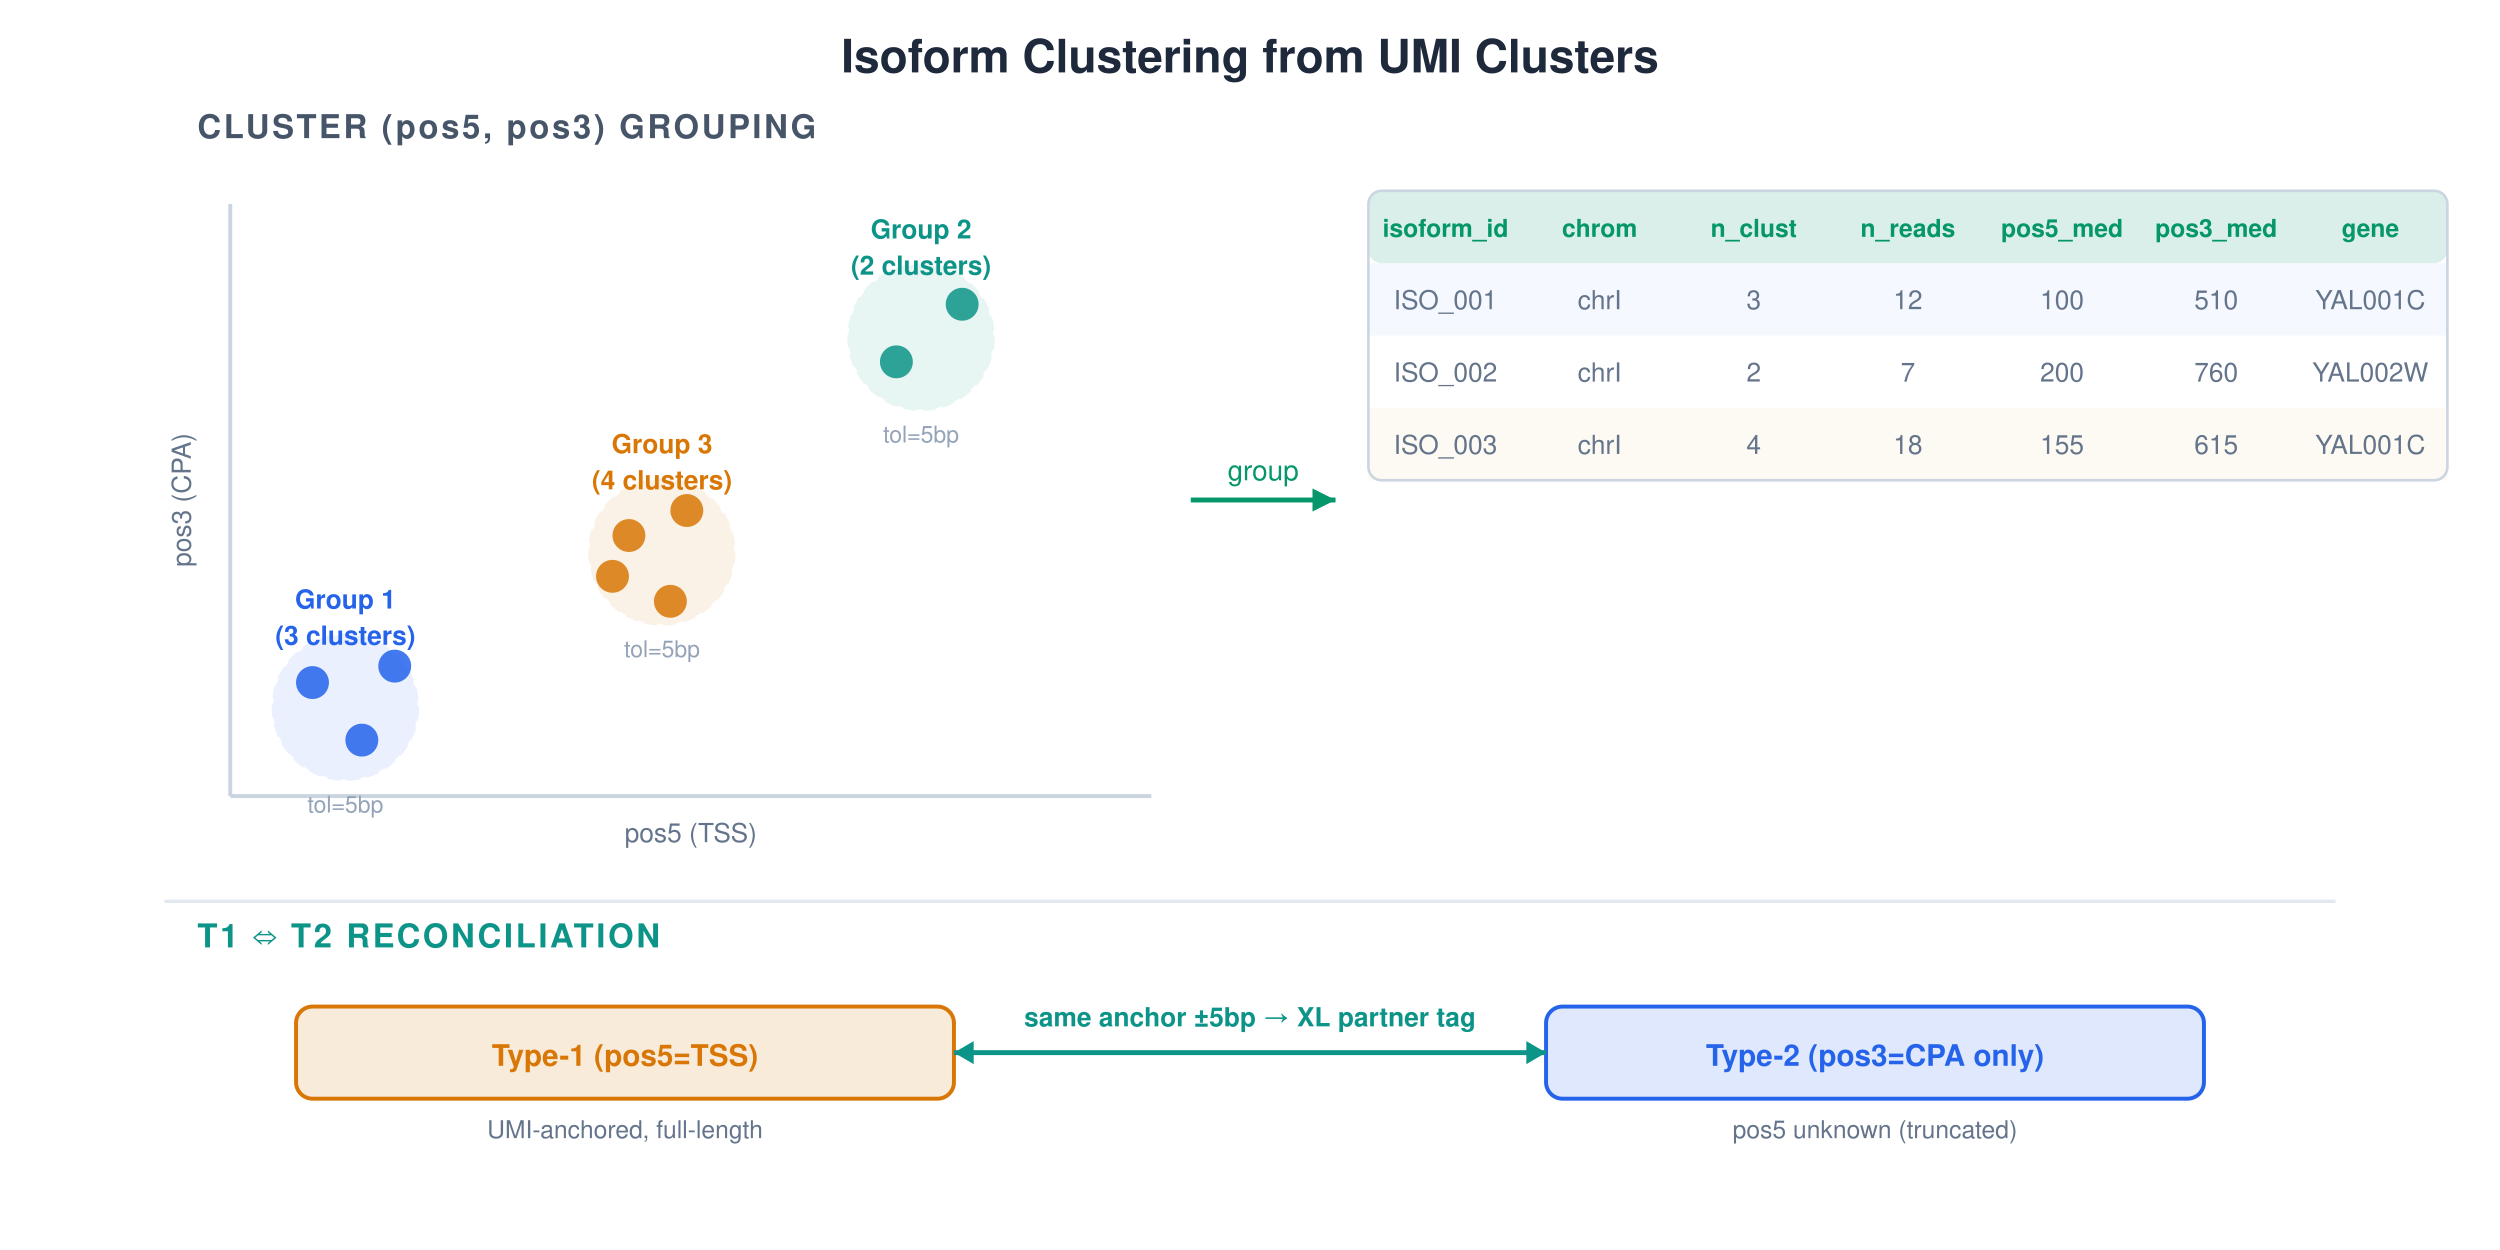
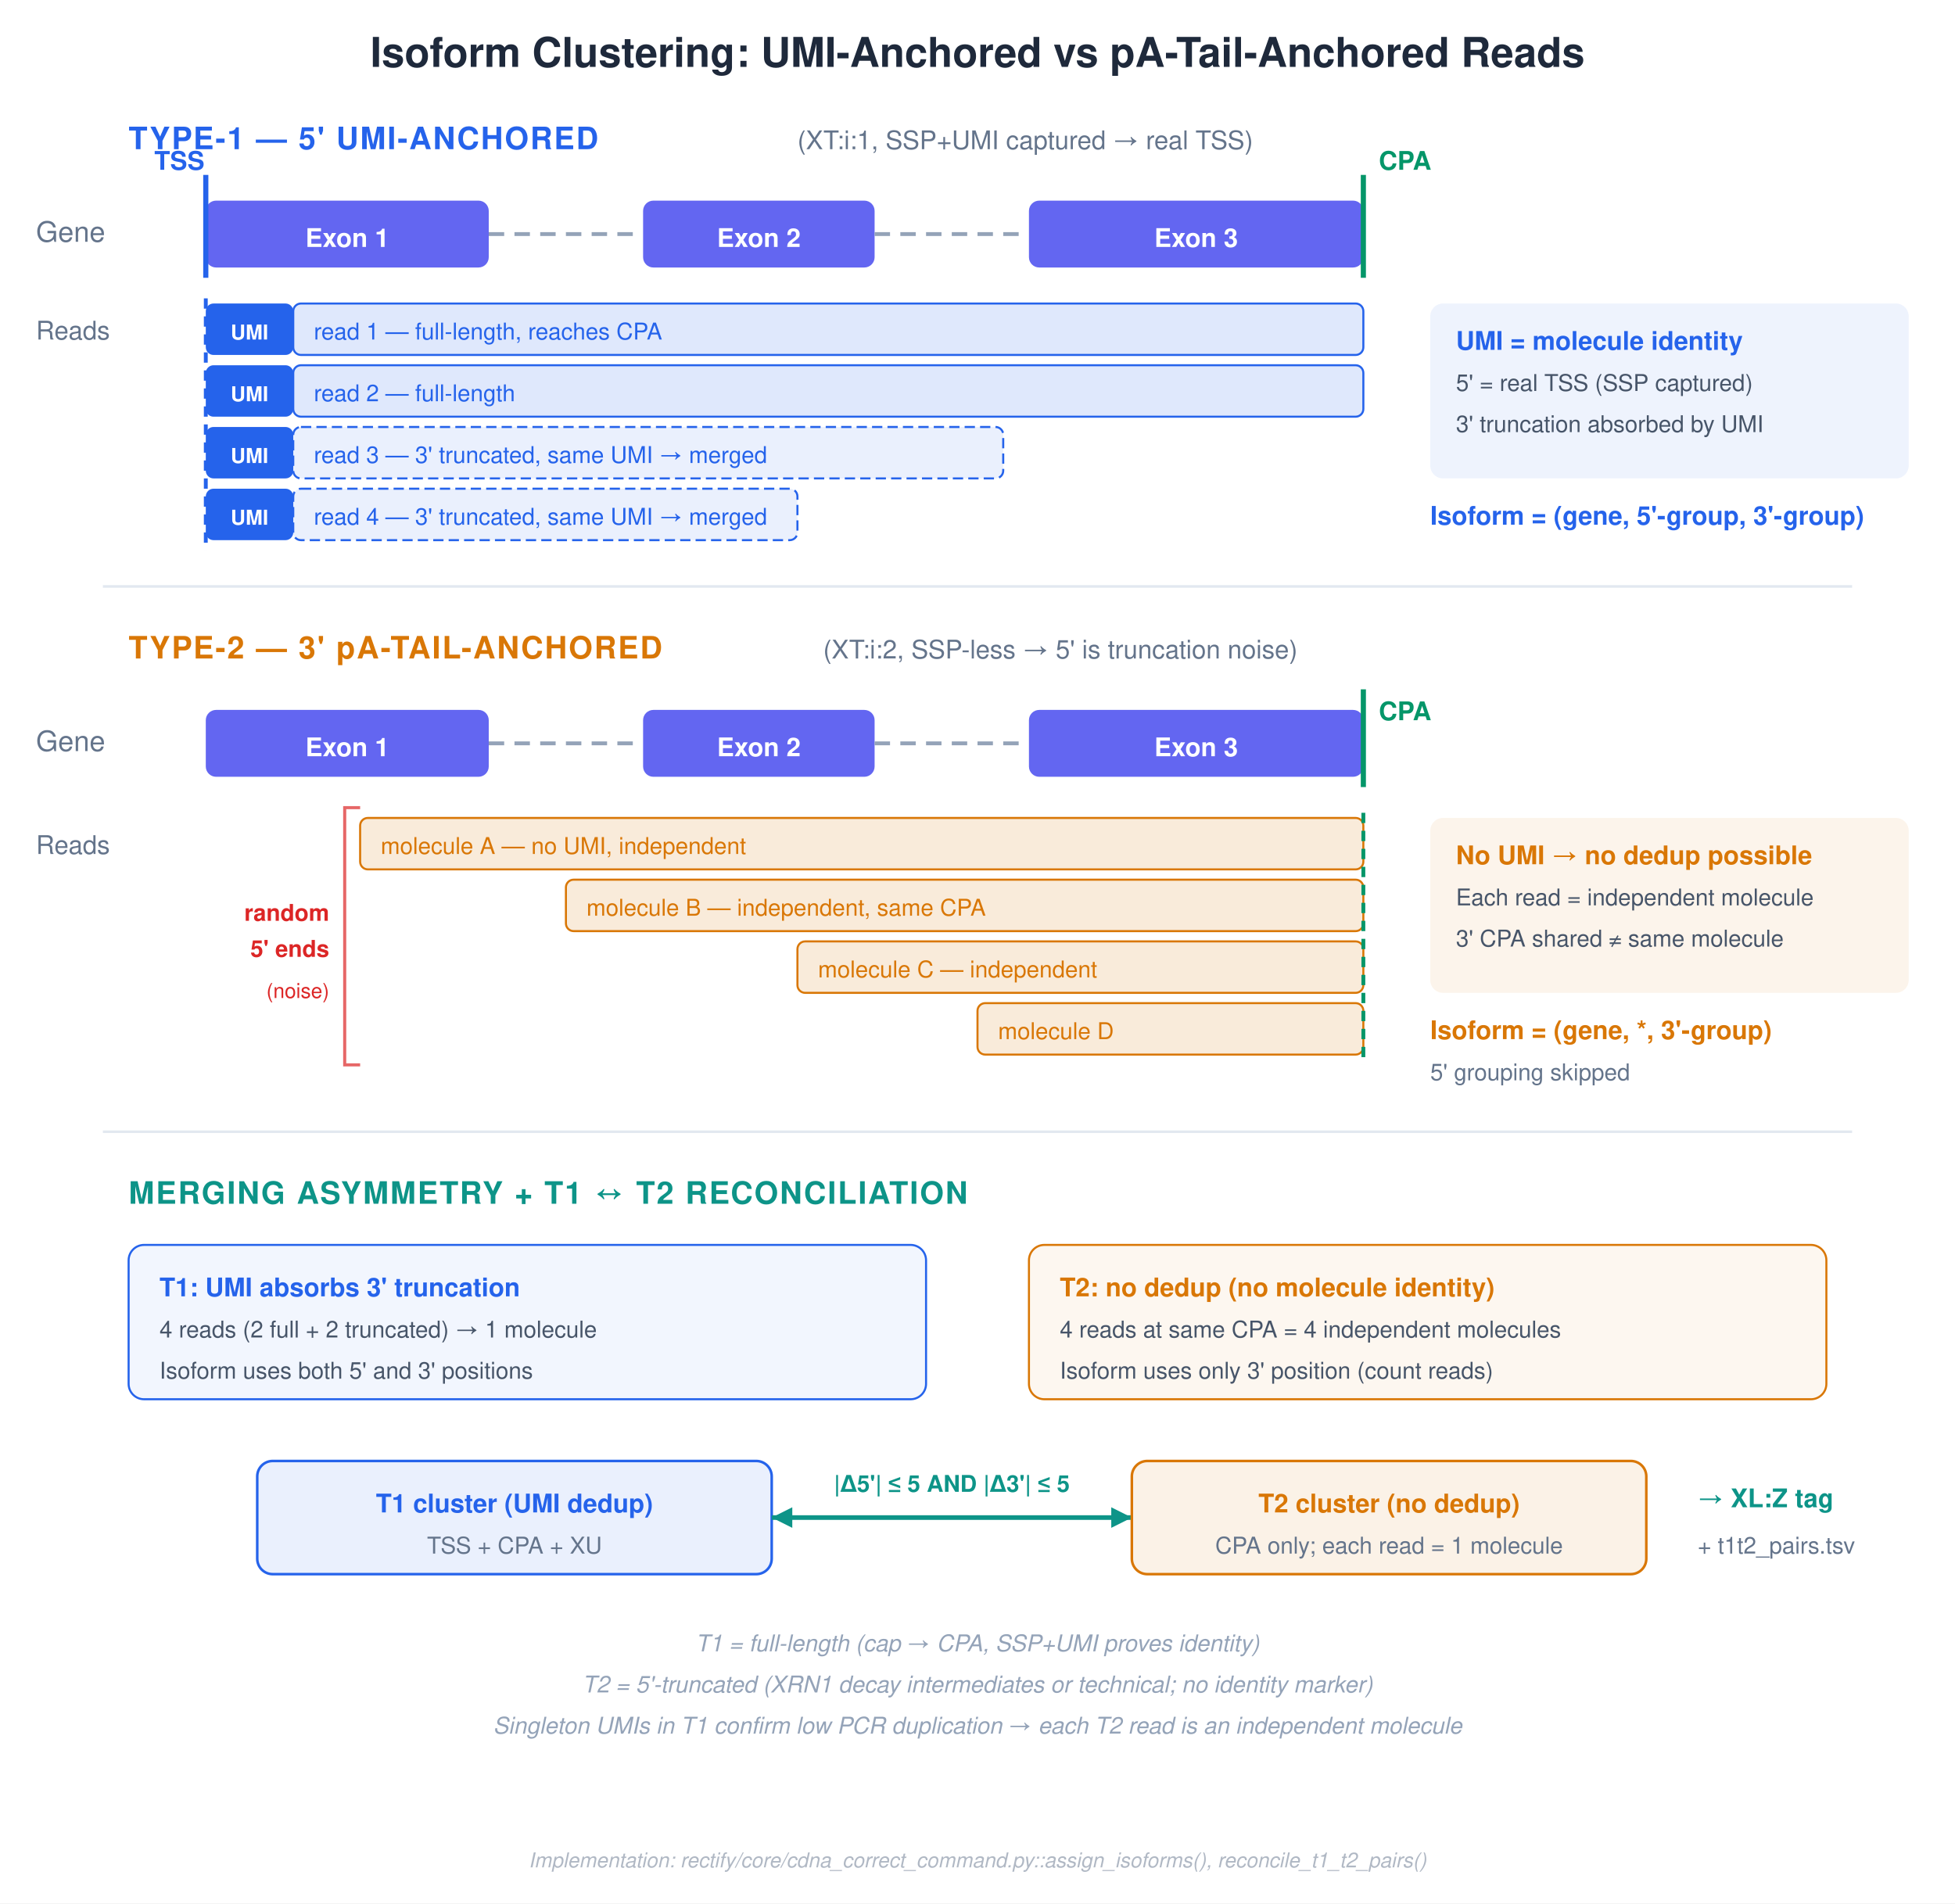
- <svg xmlns="http://www.w3.org/2000/svg" width="760" height="380" viewBox="0 0 760 380">
-   <rect fill="#ffffff" width="760" height="380" />
+ <svg xmlns="http://www.w3.org/2000/svg" width="760" height="740" viewBox="0 0 760 740">
+   <rect fill="#ffffff" width="760" height="740" />
  <g font-family="Helvetica Neue, Helvetica, Arial, sans-serif">
-     <text fill="#1e293b" font-size="14" font-weight="bold" text-anchor="middle" x="380" y="22">Isoform Clustering from UMI Clusters</text>
-     <text fill="#475569" font-size="10" font-weight="bold" letter-spacing="0.8" x="60" y="42">CLUSTER (pos5, pos3) GROUPING</text>
-     <line x1="70" x2="70" y1="62" y2="242" stroke="#cbd5e1" stroke-width="1.2" />
-     <line x1="70" x2="350" y1="242" y2="242" stroke="#cbd5e1" stroke-width="1.2" />
-     <text fill="#64748b" font-size="8" text-anchor="middle" x="210" y="256">pos5 (TSS)</text>
-     <text fill="#64748b" font-size="8" text-anchor="middle" transform="rotate(-90,58,152)" x="58" y="152">pos3 (CPA)</text>
-     <ellipse cx="105.0" cy="215.0" rx="22" ry="22" fill="#2563eb" opacity="0.10" stroke="#2563eb" stroke-width="0.8" stroke-dasharray="4,2" />
-     <circle cx="95.0" cy="207.5" r="5" fill="#2563eb" opacity="0.85" />
-     <circle cx="110.0" cy="225.0" r="5" fill="#2563eb" opacity="0.85" />
-     <circle cx="120.0" cy="202.5" r="5" fill="#2563eb" opacity="0.85" />
-     <text fill="#2563eb" font-size="8" font-weight="600" text-anchor="middle" x="105.0" y="185.0">Group 1</text>
-     <text fill="#2563eb" font-size="8" font-weight="600" text-anchor="middle" x="105.0" y="196.0">(3 clusters)</text>
-     <text fill="#94a3b8" font-size="7" text-anchor="middle" x="105.0" y="247.0">tol=5bp</text>
-     <ellipse cx="280.0" cy="102.5" rx="22" ry="22" fill="#0d9488" opacity="0.10" stroke="#0d9488" stroke-width="0.8" stroke-dasharray="4,2" />
-     <circle cx="272.5" cy="110.0" r="5" fill="#0d9488" opacity="0.85" />
-     <circle cx="292.5" cy="92.5" r="5" fill="#0d9488" opacity="0.85" />
-     <text fill="#0d9488" font-size="8" font-weight="600" text-anchor="middle" x="280.0" y="72.5">Group 2</text>
-     <text fill="#0d9488" font-size="8" font-weight="600" text-anchor="middle" x="280.0" y="83.5">(2 clusters)</text>
-     <text fill="#94a3b8" font-size="7" text-anchor="middle" x="280.0" y="134.5">tol=5bp</text>
-     <ellipse cx="201.2" cy="167.8" rx="22" ry="22" fill="#d97706" opacity="0.10" stroke="#d97706" stroke-width="0.8" stroke-dasharray="4,2" />
-     <circle cx="186.2" cy="175.2" r="5" fill="#d97706" opacity="0.85" />
-     <circle cx="208.8" cy="155.2" r="5" fill="#d97706" opacity="0.85" />
-     <circle cx="203.8" cy="182.8" r="5" fill="#d97706" opacity="0.85" />
-     <circle cx="191.2" cy="162.8" r="5" fill="#d97706" opacity="0.85" />
-     <text fill="#d97706" font-size="8" font-weight="600" text-anchor="middle" x="201.25" y="137.75">Group 3</text>
-     <text fill="#d97706" font-size="8" font-weight="600" text-anchor="middle" x="201.25" y="148.75">(4 clusters)</text>
-     <text fill="#94a3b8" font-size="7" text-anchor="middle" x="201.25" y="199.75">tol=5bp</text>
-     <line stroke="#059669" stroke-width="1.5" x1="362" x2="406" y1="152" y2="152" />
-     <polygon fill="#059669" points="406,152 399,148.5 399,155.5" />
-     <text fill="#059669" font-size="8.5" text-anchor="middle" x="384.0" y="146">group</text>
-     <rect x="416" y="58" width="328" height="22" rx="4" fill="#059669" opacity="0.15" />
-     <text fill="#059669" font-size="7.5" font-weight="600" text-anchor="middle" x="439.429" y="72">isoform_id</text>
-     <text fill="#059669" font-size="7.5" font-weight="600" text-anchor="middle" x="486.286" y="72">chrom</text>
-     <text fill="#059669" font-size="7.5" font-weight="600" text-anchor="middle" x="533.143" y="72">n_clust</text>
-     <text fill="#059669" font-size="7.5" font-weight="600" text-anchor="middle" x="580.0" y="72">n_reads</text>
-     <text fill="#059669" font-size="7.5" font-weight="600" text-anchor="middle" x="626.857" y="72">pos5_med</text>
-     <text fill="#059669" font-size="7.5" font-weight="600" text-anchor="middle" x="673.714" y="72">pos3_med</text>
-     <text fill="#059669" font-size="7.5" font-weight="600" text-anchor="middle" x="720.571" y="72">gene</text>
-     <rect x="416" y="80" width="328" height="22" fill="#2563eb" opacity="0.05" />
-     <text fill="#64748b" font-size="8" text-anchor="middle" x="439.429" y="94">ISO_001</text>
-     <text fill="#64748b" font-size="8" text-anchor="middle" x="486.286" y="94">chrI</text>
-     <text fill="#64748b" font-size="8" text-anchor="middle" x="533.143" y="94">3</text>
-     <text fill="#64748b" font-size="8" text-anchor="middle" x="580.0" y="94">12</text>
-     <text fill="#64748b" font-size="8" text-anchor="middle" x="626.857" y="94">100</text>
-     <text fill="#64748b" font-size="8" text-anchor="middle" x="673.714" y="94">510</text>
-     <text fill="#64748b" font-size="8" text-anchor="middle" x="720.571" y="94">YAL001C</text>
-     <rect x="416" y="102" width="328" height="22" fill="#0d9488" opacity="0" />
-     <text fill="#64748b" font-size="8" text-anchor="middle" x="439.429" y="116">ISO_002</text>
-     <text fill="#64748b" font-size="8" text-anchor="middle" x="486.286" y="116">chrI</text>
-     <text fill="#64748b" font-size="8" text-anchor="middle" x="533.143" y="116">2</text>
-     <text fill="#64748b" font-size="8" text-anchor="middle" x="580.0" y="116">7</text>
-     <text fill="#64748b" font-size="8" text-anchor="middle" x="626.857" y="116">200</text>
-     <text fill="#64748b" font-size="8" text-anchor="middle" x="673.714" y="116">760</text>
-     <text fill="#64748b" font-size="8" text-anchor="middle" x="720.571" y="116">YAL002W</text>
-     <rect x="416" y="124" width="328" height="22" fill="#d97706" opacity="0.05" />
-     <text fill="#64748b" font-size="8" text-anchor="middle" x="439.429" y="138">ISO_003</text>
-     <text fill="#64748b" font-size="8" text-anchor="middle" x="486.286" y="138">chrI</text>
-     <text fill="#64748b" font-size="8" text-anchor="middle" x="533.143" y="138">4</text>
-     <text fill="#64748b" font-size="8" text-anchor="middle" x="580.0" y="138">18</text>
-     <text fill="#64748b" font-size="8" text-anchor="middle" x="626.857" y="138">155</text>
-     <text fill="#64748b" font-size="8" text-anchor="middle" x="673.714" y="138">615</text>
-     <text fill="#64748b" font-size="8" text-anchor="middle" x="720.571" y="138">YAL001C</text>
-     <rect x="416" y="58" width="328" height="88" rx="4" fill="none" stroke="#cbd5e1" stroke-width="0.8" />
-     <line stroke="#e2e8f0" stroke-width="1" x1="50" x2="710" y1="274" y2="274" />
-     <text fill="#0d9488" font-size="10" font-weight="bold" letter-spacing="0.8" x="60" y="288">T1 ⇔ T2 RECONCILIATION</text>
-     <rect x="90" y="306" width="200" height="28" rx="5" fill="#d97706" opacity="0.15" />
-     <rect x="90" y="306" width="200" height="28" rx="5" fill="none" stroke="#d97706" stroke-width="1.2" />
-     <text fill="#d97706" font-size="9" font-weight="600" text-anchor="middle" x="190.0" y="324.0">Type-1 (pos5=TSS)</text>
-     <text fill="#64748b" font-size="7.5" text-anchor="middle" x="190" y="346">UMI-anchored, full-length</text>
-     <rect x="470" y="306" width="200" height="28" rx="5" fill="#2563eb" opacity="0.15" />
-     <rect x="470" y="306" width="200" height="28" rx="5" fill="none" stroke="#2563eb" stroke-width="1.2" />
-     <text fill="#2563eb" font-size="9" font-weight="600" text-anchor="middle" x="570.0" y="324.0">Type-2 (pos3=CPA only)</text>
-     <text fill="#64748b" font-size="7.5" text-anchor="middle" x="570" y="346">pos5 unknown (truncated)</text>
-     <line x1="290" x2="470" y1="320" y2="320" stroke="#0d9488" stroke-width="1.5" />
-     <polygon fill="#0d9488" points="470,320 464,316.5 464,323.5" />
-     <polygon fill="#0d9488" points="290,320 296,316.5 296,323.5" />
-     <text fill="#0d9488" font-size="8" font-weight="600" text-anchor="middle" x="380" y="312">same anchor ±5bp → XL partner tag</text>
+     <text fill="#1e293b" font-size="16" font-weight="bold" text-anchor="middle" x="380" y="26">Isoform Clustering: UMI-Anchored vs pA-Tail-Anchored Reads</text>
+     <text fill="#2563eb" font-size="12" font-weight="bold" letter-spacing="0.6" x="50" y="58">TYPE-1 — 5' UMI-ANCHORED</text>
+     <text fill="#64748b" font-size="10" x="310" y="58">(XT:i:1, SSP+UMI captured → real TSS)</text>
+     <text fill="#64748b" font-size="11" x="14" y="94">Gene</text>
+     <rect x="80" y="78" width="110" height="26" rx="4" fill="#6366f1" />
+     <text fill="#ffffff" font-size="10" font-weight="600" text-anchor="middle" x="135" y="96">Exon 1</text>
+     <line x1="190" y1="91" x2="250" y2="91" stroke="#94a3b8" stroke-width="1.5" stroke-dasharray="6,4" />
+     <rect x="250" y="78" width="90" height="26" rx="4" fill="#6366f1" />
+     <text fill="#ffffff" font-size="10" font-weight="600" text-anchor="middle" x="295" y="96">Exon 2</text>
+     <line x1="340" y1="91" x2="400" y2="91" stroke="#94a3b8" stroke-width="1.5" stroke-dasharray="6,4" />
+     <rect x="400" y="78" width="130" height="26" rx="4" fill="#6366f1" />
+     <text fill="#ffffff" font-size="10" font-weight="600" text-anchor="middle" x="465" y="96">Exon 3</text>
+     <line stroke="#2563eb" stroke-width="2" x1="80" x2="80" y1="68" y2="108" />
+     <text fill="#2563eb" font-size="10" font-weight="600" x="60" y="66">TSS</text>
+     <line stroke="#059669" stroke-width="2" x1="530" x2="530" y1="68" y2="108" />
+     <text fill="#059669" font-size="10" font-weight="600" x="536" y="66">CPA</text>
+     <text fill="#64748b" font-size="10" x="14" y="132">Reads</text>
+     <rect x="80" y="118" width="34" height="20" rx="3" fill="#2563eb" />
+     <text fill="#ffffff" font-size="8" font-weight="600" text-anchor="middle" x="97" y="132">UMI</text>
+     <rect x="114" y="118" width="416" height="20" rx="3" fill="#2563eb" opacity="0.15" />
+     <rect x="114" y="118" width="416" height="20" rx="3" fill="none" stroke="#2563eb" stroke-width="0.8" />
+     <text fill="#2563eb" font-size="9" x="122" y="132">read 1 — full-length, reaches CPA</text>
+     <rect x="80" y="142" width="34" height="20" rx="3" fill="#2563eb" />
+     <text fill="#ffffff" font-size="8" font-weight="600" text-anchor="middle" x="97" y="156">UMI</text>
+     <rect x="114" y="142" width="416" height="20" rx="3" fill="#2563eb" opacity="0.15" />
+     <rect x="114" y="142" width="416" height="20" rx="3" fill="none" stroke="#2563eb" stroke-width="0.8" />
+     <text fill="#2563eb" font-size="9" x="122" y="156">read 2 — full-length</text>
+     <rect x="80" y="166" width="34" height="20" rx="3" fill="#2563eb" />
+     <text fill="#ffffff" font-size="8" font-weight="600" text-anchor="middle" x="97" y="180">UMI</text>
+     <rect x="114" y="166" width="276" height="20" rx="3" fill="#2563eb" opacity="0.10" />
+     <rect x="114" y="166" width="276" height="20" rx="3" fill="none" stroke="#2563eb" stroke-width="0.8" stroke-dasharray="4,2" />
+     <text fill="#2563eb" font-size="9" x="122" y="180">read 3 — 3' truncated, same UMI → merged</text>
+     <rect x="80" y="190" width="34" height="20" rx="3" fill="#2563eb" />
+     <text fill="#ffffff" font-size="8" font-weight="600" text-anchor="middle" x="97" y="204">UMI</text>
+     <rect x="114" y="190" width="196" height="20" rx="3" fill="#2563eb" opacity="0.10" />
+     <rect x="114" y="190" width="196" height="20" rx="3" fill="none" stroke="#2563eb" stroke-width="0.8" stroke-dasharray="4,2" />
+     <text fill="#2563eb" font-size="9" x="122" y="204">read 4 — 3' truncated, same UMI → merged</text>
+     <line stroke="#2563eb" stroke-width="1.5" stroke-dasharray="4,3" x1="80" x2="80" y1="116" y2="214" />
+     <rect x="556" y="118" width="186" height="68" rx="5" fill="#2563eb" opacity="0.08" />
+     <text fill="#2563eb" font-size="10" font-weight="600" x="566" y="136">UMI = molecule identity</text>
+     <text fill="#475569" font-size="9" x="566" y="152">5' = real TSS (SSP captured)</text>
+     <text fill="#475569" font-size="9" x="566" y="168">3' truncation absorbed by UMI</text>
+     <text fill="#2563eb" font-size="10" font-weight="600" x="556" y="204">Isoform = (gene, 5'-group, 3'-group)</text>
+     <line stroke="#e2e8f0" stroke-width="1" x1="40" x2="720" y1="228" y2="228" />
+     <text fill="#d97706" font-size="12" font-weight="bold" letter-spacing="0.6" x="50" y="256">TYPE-2 — 3' pA-TAIL-ANCHORED</text>
+     <text fill="#64748b" font-size="10" x="320" y="256">(XT:i:2, SSP-less → 5' is truncation noise)</text>
+     <text fill="#64748b" font-size="11" x="14" y="292">Gene</text>
+     <rect x="80" y="276" width="110" height="26" rx="4" fill="#6366f1" />
+     <text fill="#ffffff" font-size="10" font-weight="600" text-anchor="middle" x="135" y="294">Exon 1</text>
+     <line x1="190" y1="289" x2="250" y2="289" stroke="#94a3b8" stroke-width="1.5" stroke-dasharray="6,4" />
+     <rect x="250" y="276" width="90" height="26" rx="4" fill="#6366f1" />
+     <text fill="#ffffff" font-size="10" font-weight="600" text-anchor="middle" x="295" y="294">Exon 2</text>
+     <line x1="340" y1="289" x2="400" y2="289" stroke="#94a3b8" stroke-width="1.5" stroke-dasharray="6,4" />
+     <rect x="400" y="276" width="130" height="26" rx="4" fill="#6366f1" />
+     <text fill="#ffffff" font-size="10" font-weight="600" text-anchor="middle" x="465" y="294">Exon 3</text>
+     <line stroke="#059669" stroke-width="2" x1="530" x2="530" y1="268" y2="306" />
+     <text fill="#059669" font-size="10" font-weight="600" x="536" y="280">CPA</text>
+     <text fill="#64748b" font-size="10" x="14" y="332">Reads</text>
+     <rect x="140" y="318" width="390" height="20" rx="3" fill="#d97706" opacity="0.15" />
+     <rect x="140" y="318" width="390" height="20" rx="3" fill="none" stroke="#d97706" stroke-width="0.8" />
+     <text fill="#d97706" font-size="9" x="148" y="332">molecule A — no UMI, independent</text>
+     <rect x="220" y="342" width="310" height="20" rx="3" fill="#d97706" opacity="0.15" />
+     <rect x="220" y="342" width="310" height="20" rx="3" fill="none" stroke="#d97706" stroke-width="0.8" />
+     <text fill="#d97706" font-size="9" x="228" y="356">molecule B — independent, same CPA</text>
+     <rect x="310" y="366" width="220" height="20" rx="3" fill="#d97706" opacity="0.15" />
+     <rect x="310" y="366" width="220" height="20" rx="3" fill="none" stroke="#d97706" stroke-width="0.8" />
+     <text fill="#d97706" font-size="9" x="318" y="380">molecule C — independent</text>
+     <rect x="380" y="390" width="150" height="20" rx="3" fill="#d97706" opacity="0.15" />
+     <rect x="380" y="390" width="150" height="20" rx="3" fill="none" stroke="#d97706" stroke-width="0.8" />
+     <text fill="#d97706" font-size="9" x="388" y="404">molecule D</text>
+     <line stroke="#059669" stroke-width="1.5" stroke-dasharray="4,3" x1="530" x2="530" y1="316" y2="414" />
+     <path d="M140,314 L134,314 L134,414 L140,414" fill="none" stroke="#dc2626" stroke-width="1.2" opacity="0.7" />
+     <text fill="#dc2626" font-size="9" font-weight="600" x="128" y="358" text-anchor="end">random</text>
+     <text fill="#dc2626" font-size="9" font-weight="600" x="128" y="372" text-anchor="end">5' ends</text>
+     <text fill="#dc2626" font-size="8" x="128" y="388" text-anchor="end">(noise)</text>
+     <rect x="556" y="318" width="186" height="68" rx="5" fill="#d97706" opacity="0.08" />
+     <text fill="#d97706" font-size="10" font-weight="600" x="566" y="336">No UMI → no dedup possible</text>
+     <text fill="#475569" font-size="9" x="566" y="352">Each read = independent molecule</text>
+     <text fill="#475569" font-size="9" x="566" y="368">3' CPA shared ≠ same molecule</text>
+     <text fill="#d97706" font-size="10" font-weight="600" x="556" y="404">Isoform = (gene, *, 3'-group)</text>
+     <text fill="#64748b" font-size="9" x="556" y="420">5' grouping skipped</text>
+     <line stroke="#e2e8f0" stroke-width="1" x1="40" x2="720" y1="440" y2="440" />
+     <text fill="#0d9488" font-size="12" font-weight="bold" letter-spacing="0.6" x="50" y="468">MERGING ASYMMETRY + T1 ↔ T2 RECONCILIATION</text>
+     <rect x="50" y="484" width="310" height="60" rx="6" fill="#2563eb" opacity="0.06" />
+     <rect x="50" y="484" width="310" height="60" rx="6" fill="none" stroke="#2563eb" stroke-width="0.8" />
+     <text fill="#2563eb" font-size="10" font-weight="600" x="62" y="504">T1: UMI absorbs 3' truncation</text>
+     <text fill="#475569" font-size="9" x="62" y="520">4 reads (2 full + 2 truncated) → 1 molecule</text>
+     <text fill="#475569" font-size="9" x="62" y="536">Isoform uses both 5' and 3' positions</text>
+     <rect x="400" y="484" width="310" height="60" rx="6" fill="#d97706" opacity="0.06" />
+     <rect x="400" y="484" width="310" height="60" rx="6" fill="none" stroke="#d97706" stroke-width="0.8" />
+     <text fill="#d97706" font-size="10" font-weight="600" x="412" y="504">T2: no dedup (no molecule identity)</text>
+     <text fill="#475569" font-size="9" x="412" y="520">4 reads at same CPA = 4 independent molecules</text>
+     <text fill="#475569" font-size="9" x="412" y="536">Isoform uses only 3' position (count reads)</text>
+     <rect x="100" y="568" width="200" height="44" rx="6" fill="#2563eb" opacity="0.10" />
+     <rect x="100" y="568" width="200" height="44" rx="6" fill="none" stroke="#2563eb" stroke-width="1" />
+     <text fill="#2563eb" font-size="10" font-weight="600" text-anchor="middle" x="200" y="588">T1 cluster (UMI dedup)</text>
+     <text fill="#64748b" font-size="9" text-anchor="middle" x="200" y="604">TSS + CPA + XU</text>
+     <line x1="300" y1="590" x2="440" y2="590" stroke="#0d9488" stroke-width="1.8" />
+     <polygon fill="#0d9488" points="440,590 432,586 432,594" />
+     <polygon fill="#0d9488" points="300,590 308,586 308,594" />
+     <text fill="#0d9488" font-size="9" font-weight="600" text-anchor="middle" x="370" y="580">|Δ5'| ≤ 5 AND |Δ3'| ≤ 5</text>
+     <rect x="440" y="568" width="200" height="44" rx="6" fill="#d97706" opacity="0.10" />
+     <rect x="440" y="568" width="200" height="44" rx="6" fill="none" stroke="#d97706" stroke-width="1" />
+     <text fill="#d97706" font-size="10" font-weight="600" text-anchor="middle" x="540" y="588">T2 cluster (no dedup)</text>
+     <text fill="#64748b" font-size="9" text-anchor="middle" x="540" y="604">CPA only; each read = 1 molecule</text>
+     <text fill="#0d9488" font-size="10" font-weight="600" x="660" y="586">→ XL:Z tag</text>
+     <text fill="#64748b" font-size="9" x="660" y="604">+ t1t2_pairs.tsv</text>
+     <text fill="#94a3b8" font-size="9" font-style="italic" text-anchor="middle" x="380" y="642">T1 = full-length (cap → CPA, SSP+UMI proves identity)</text>
+     <text fill="#94a3b8" font-size="9" font-style="italic" text-anchor="middle" x="380" y="658">T2 = 5'-truncated (XRN1 decay intermediates or technical; no identity marker)</text>
+     <text fill="#94a3b8" font-size="9" font-style="italic" text-anchor="middle" x="380" y="674">Singleton UMIs in T1 confirm low PCR duplication → each T2 read is an independent molecule</text>
+     <text fill="#b0b8c4" font-size="8" font-style="italic" text-anchor="middle" x="380" y="726">Implementation: rectify/core/cdna_correct_command.py::assign_isoforms(), reconcile_t1_t2_pairs()</text>
  </g>
</svg>
